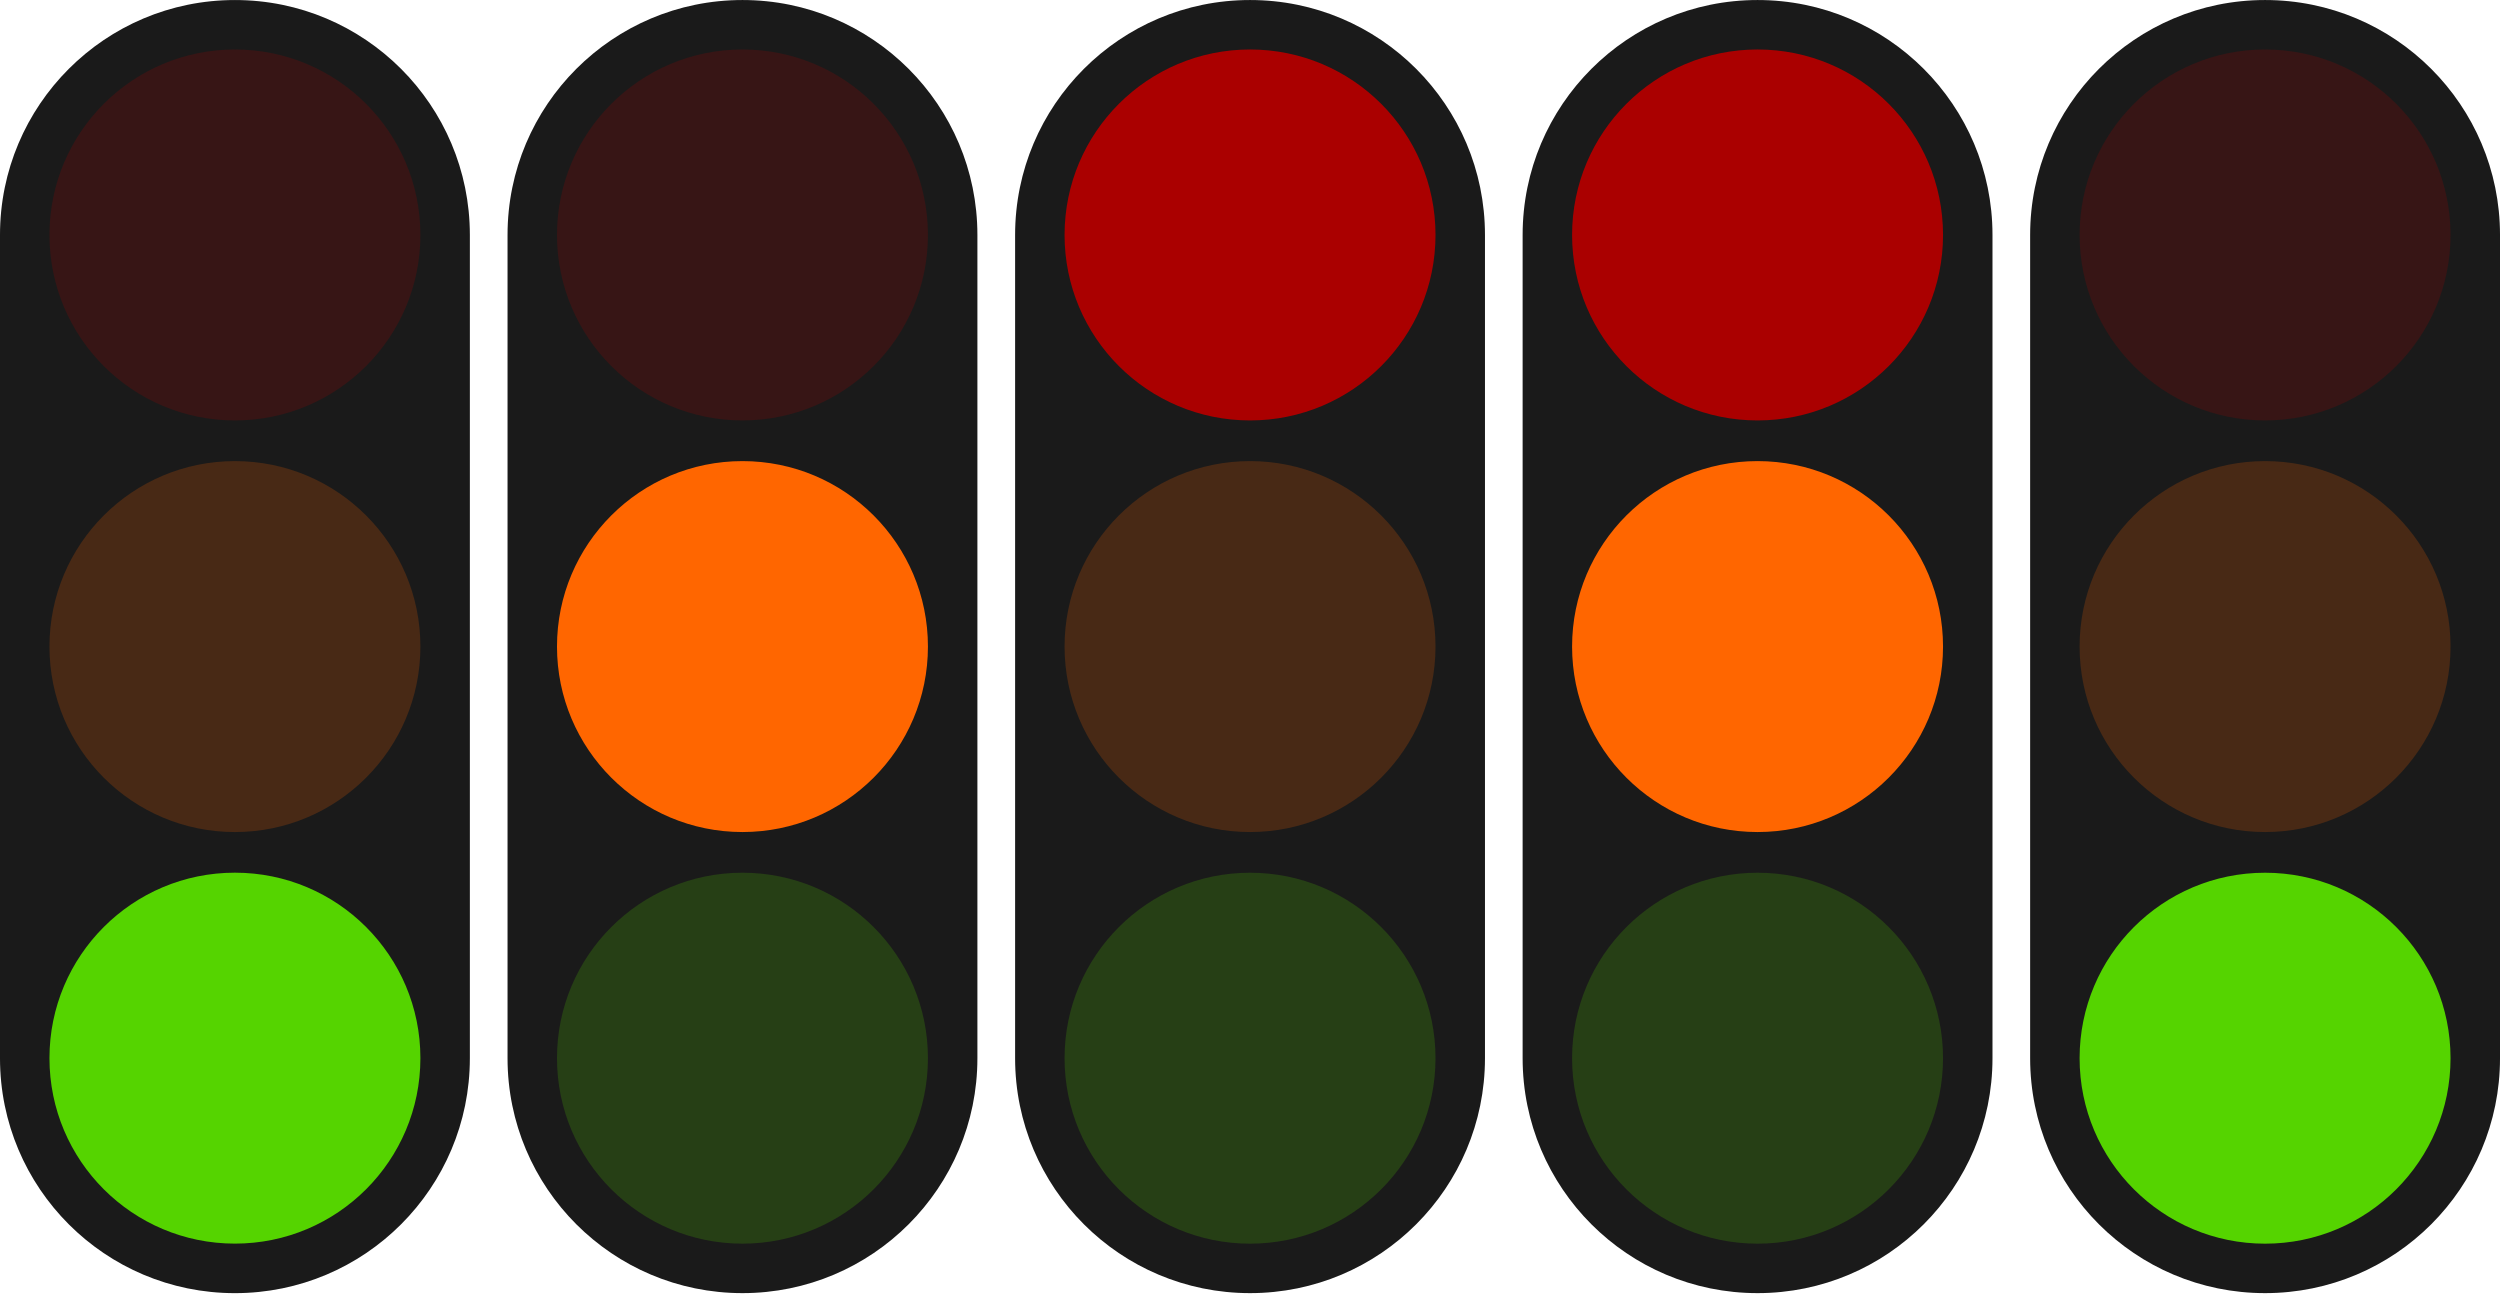
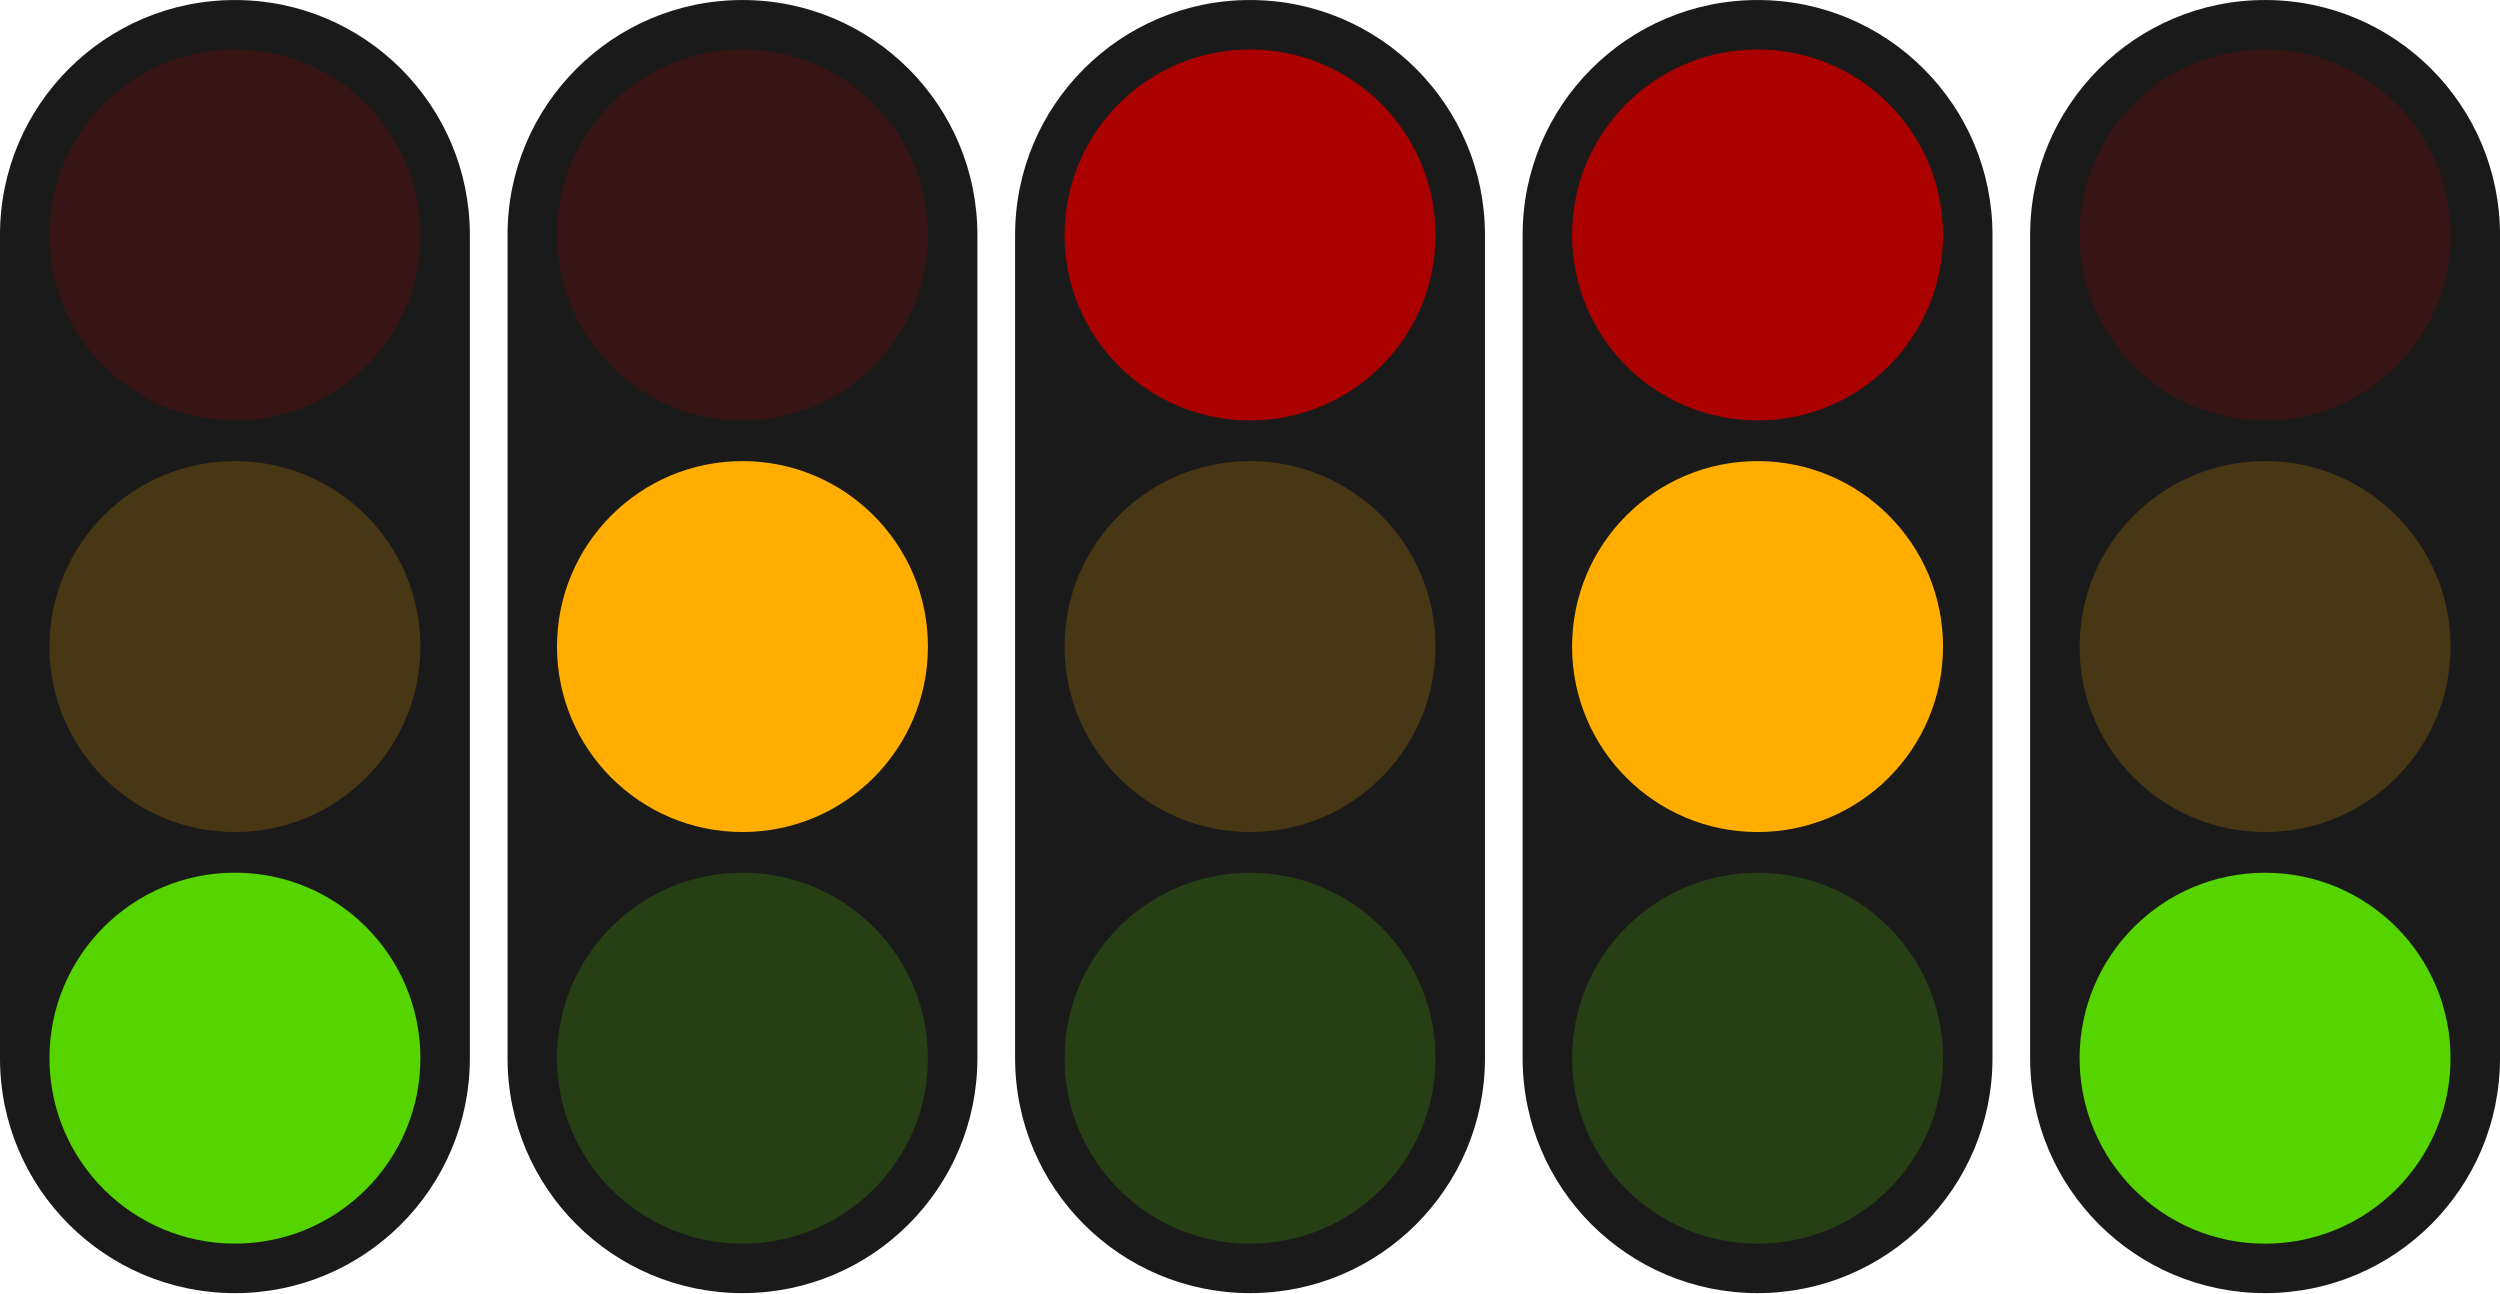
<svg xmlns="http://www.w3.org/2000/svg" width="1327.2" height="686.51" version="1.1" viewBox="0 0 351.17 181.64">
  <g transform="matrix(1.53 0 0 1.53 -5.4564 -15.016)">
    <rect x="3.566" y="9.815" width="43.138" height="118.72" ry="21.569" fill="#1a1a1a" stroke-width=".774" style="paint-order:markers fill stroke" />
    <g stroke-width=".61">
      <circle cx="25.135" cy="31.384" r="17.028" fill="#a00" fill-opacity=".2" style="paint-order:markers fill stroke" />
      <circle cx="25.135" cy="106.96" r="17.028" fill="#55d400" style="paint-order:markers fill stroke" />
-       <circle cx="25.135" cy="69.174" r="17.028" fill="#f60" fill-opacity=".2" style="paint-order:markers fill stroke" />
+       <circle cx="25.135" cy="69.174" r="17.028" fill="#ffae00" fill-opacity=".2" style="paint-order:markers fill stroke" />
    </g>
  </g>
  <rect x="213.88" width="66.001" height="181.64" ry="33.001" fill="#1a1a1a" stroke-width="1.184" style="paint-order:markers fill stroke" />
  <g stroke-width=".933">
    <circle cx="246.88" cy="33.001" r="26.053" fill="#a00" style="paint-order:markers fill stroke" />
    <circle cx="246.88" cy="148.64" r="26.053" fill="#55d400" fill-opacity=".2" style="paint-order:markers fill stroke" />
-     <circle cx="246.88" cy="90.819" r="26.053" fill="#f60" style="paint-order:markers fill stroke" />
+     <circle cx="246.88" cy="90.819" r="26.053" fill="#ffae00" style="paint-order:markers fill stroke" />
  </g>
  <rect x="285.17" width="66.001" height="181.64" ry="33.001" fill="#1a1a1a" stroke-width="1.184" style="paint-order:markers fill stroke" />
  <g stroke-width=".933">
    <circle cx="318.17" cy="33.001" r="26.053" fill="#a00" fill-opacity=".2" style="paint-order:markers fill stroke" />
    <circle cx="318.17" cy="148.64" r="26.053" fill="#55d400" style="paint-order:markers fill stroke" />
-     <circle cx="318.17" cy="90.819" r="26.053" fill="#f60" fill-opacity=".2" style="paint-order:markers fill stroke" />
+     <circle cx="318.17" cy="90.819" r="26.053" fill="#ffae00" fill-opacity=".2" style="paint-order:markers fill stroke" />
  </g>
  <rect x="142.59" width="66.001" height="181.64" ry="33.001" fill="#1a1a1a" stroke-width="1.184" style="paint-order:markers fill stroke" />
  <g stroke-width=".933">
    <circle cx="175.59" cy="33.001" r="26.053" fill="#a00" style="paint-order:markers fill stroke" />
    <circle cx="175.59" cy="148.64" r="26.053" fill="#55d400" fill-opacity=".2" style="paint-order:markers fill stroke" />
-     <circle cx="175.59" cy="90.819" r="26.053" fill="#f60" fill-opacity=".2" style="paint-order:markers fill stroke" />
+     <circle cx="175.59" cy="90.819" r="26.053" fill="#ffae00" fill-opacity=".2" style="paint-order:markers fill stroke" />
  </g>
  <rect x="71.293" width="66.001" height="181.64" ry="33.001" fill="#1a1a1a" stroke-width="1.184" style="paint-order:markers fill stroke" />
  <g transform="matrix(1.53 0 0 1.53 65.836 -2.569e-7)" stroke-width=".61">
    <circle cx="25.135" cy="21.569" r="17.028" fill="#a00" fill-opacity=".2" style="paint-order:markers fill stroke" />
    <circle cx="25.135" cy="97.149" r="17.028" fill="#55d400" fill-opacity=".2" style="paint-order:markers fill stroke" />
-     <circle cx="25.135" cy="59.359" r="17.028" fill="#f60" style="paint-order:markers fill stroke" />
+     <circle cx="25.135" cy="59.359" r="17.028" fill="#ffae00" style="paint-order:markers fill stroke" />
  </g>
</svg>
